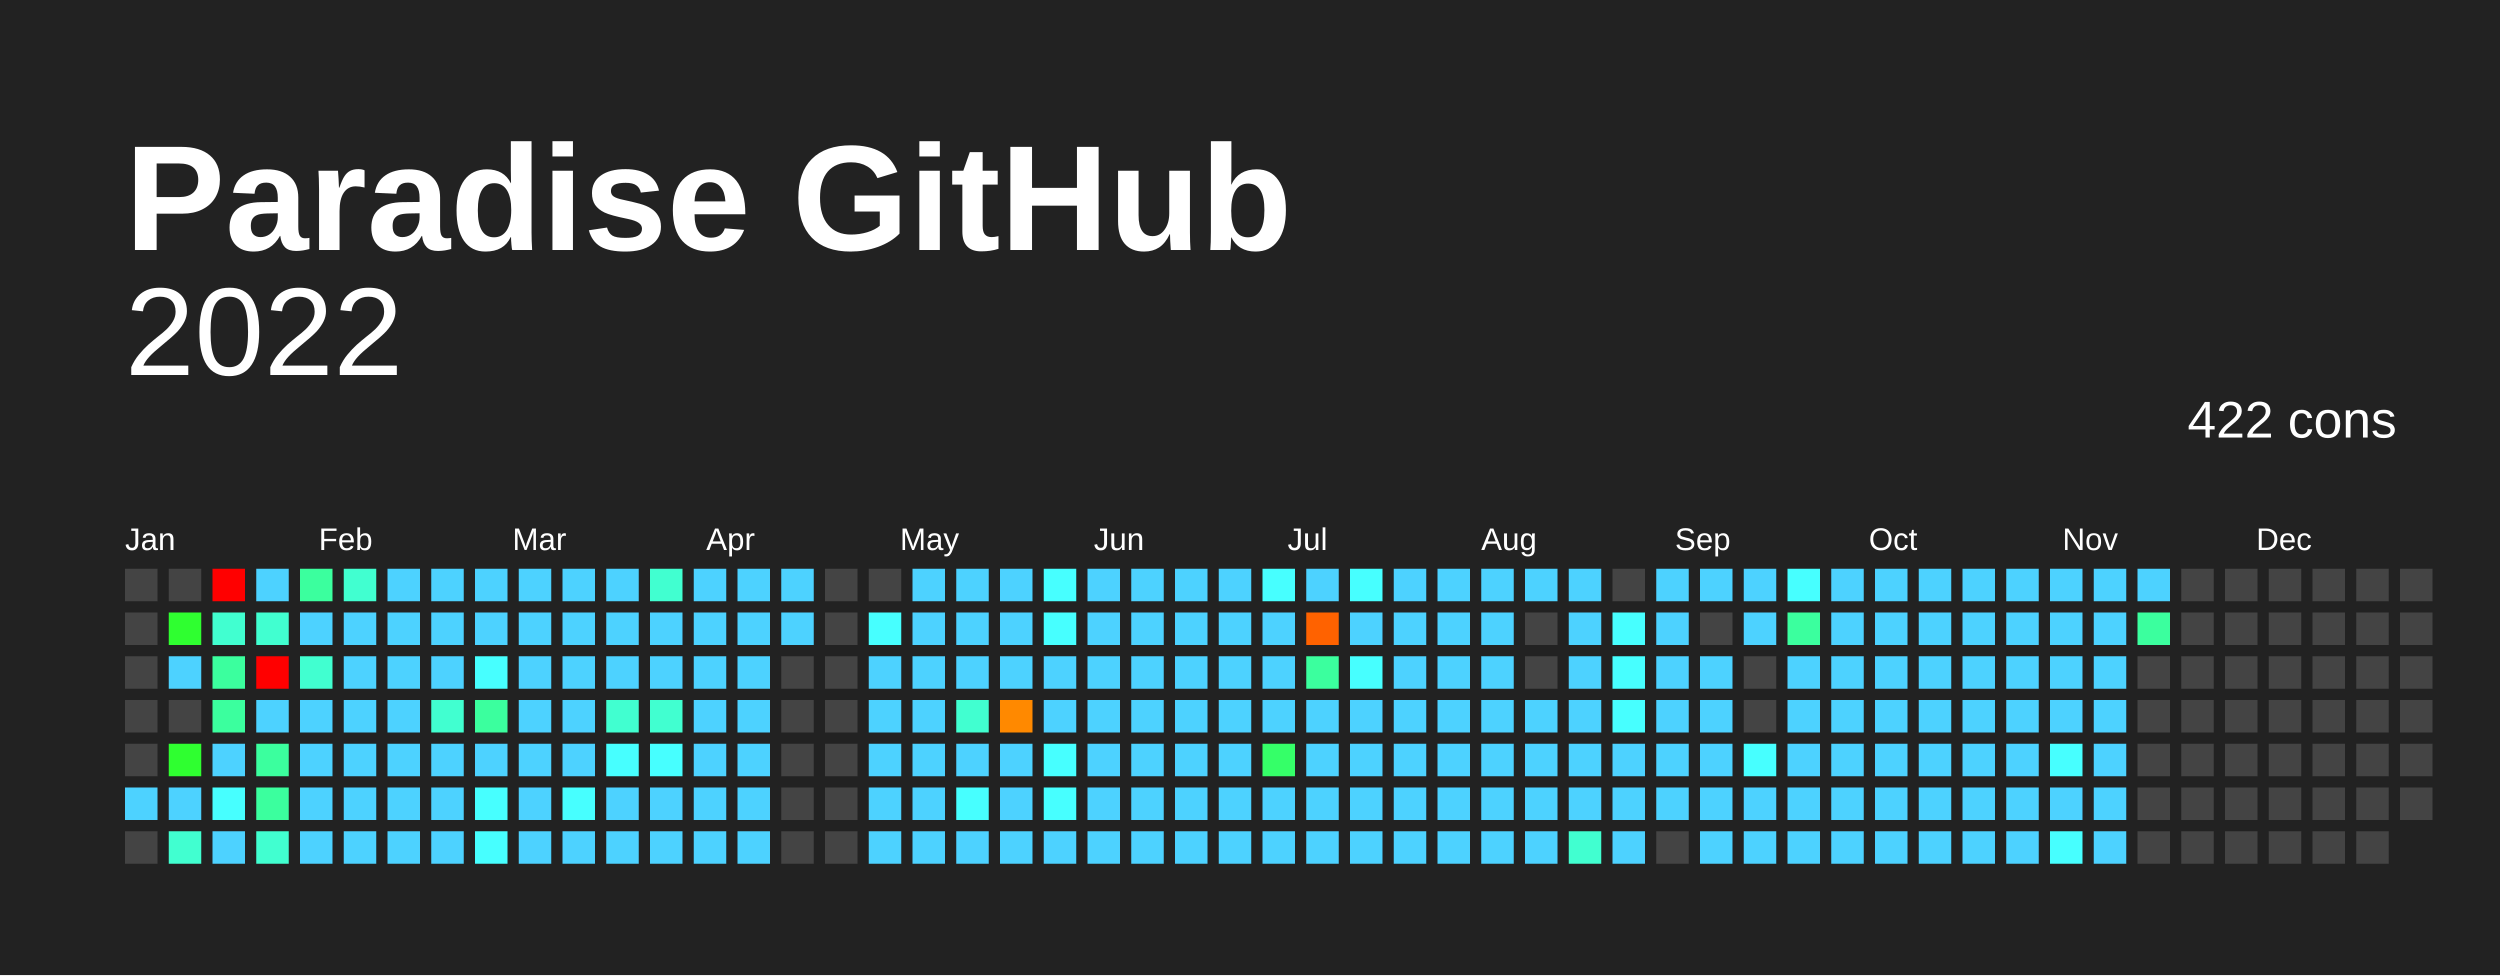
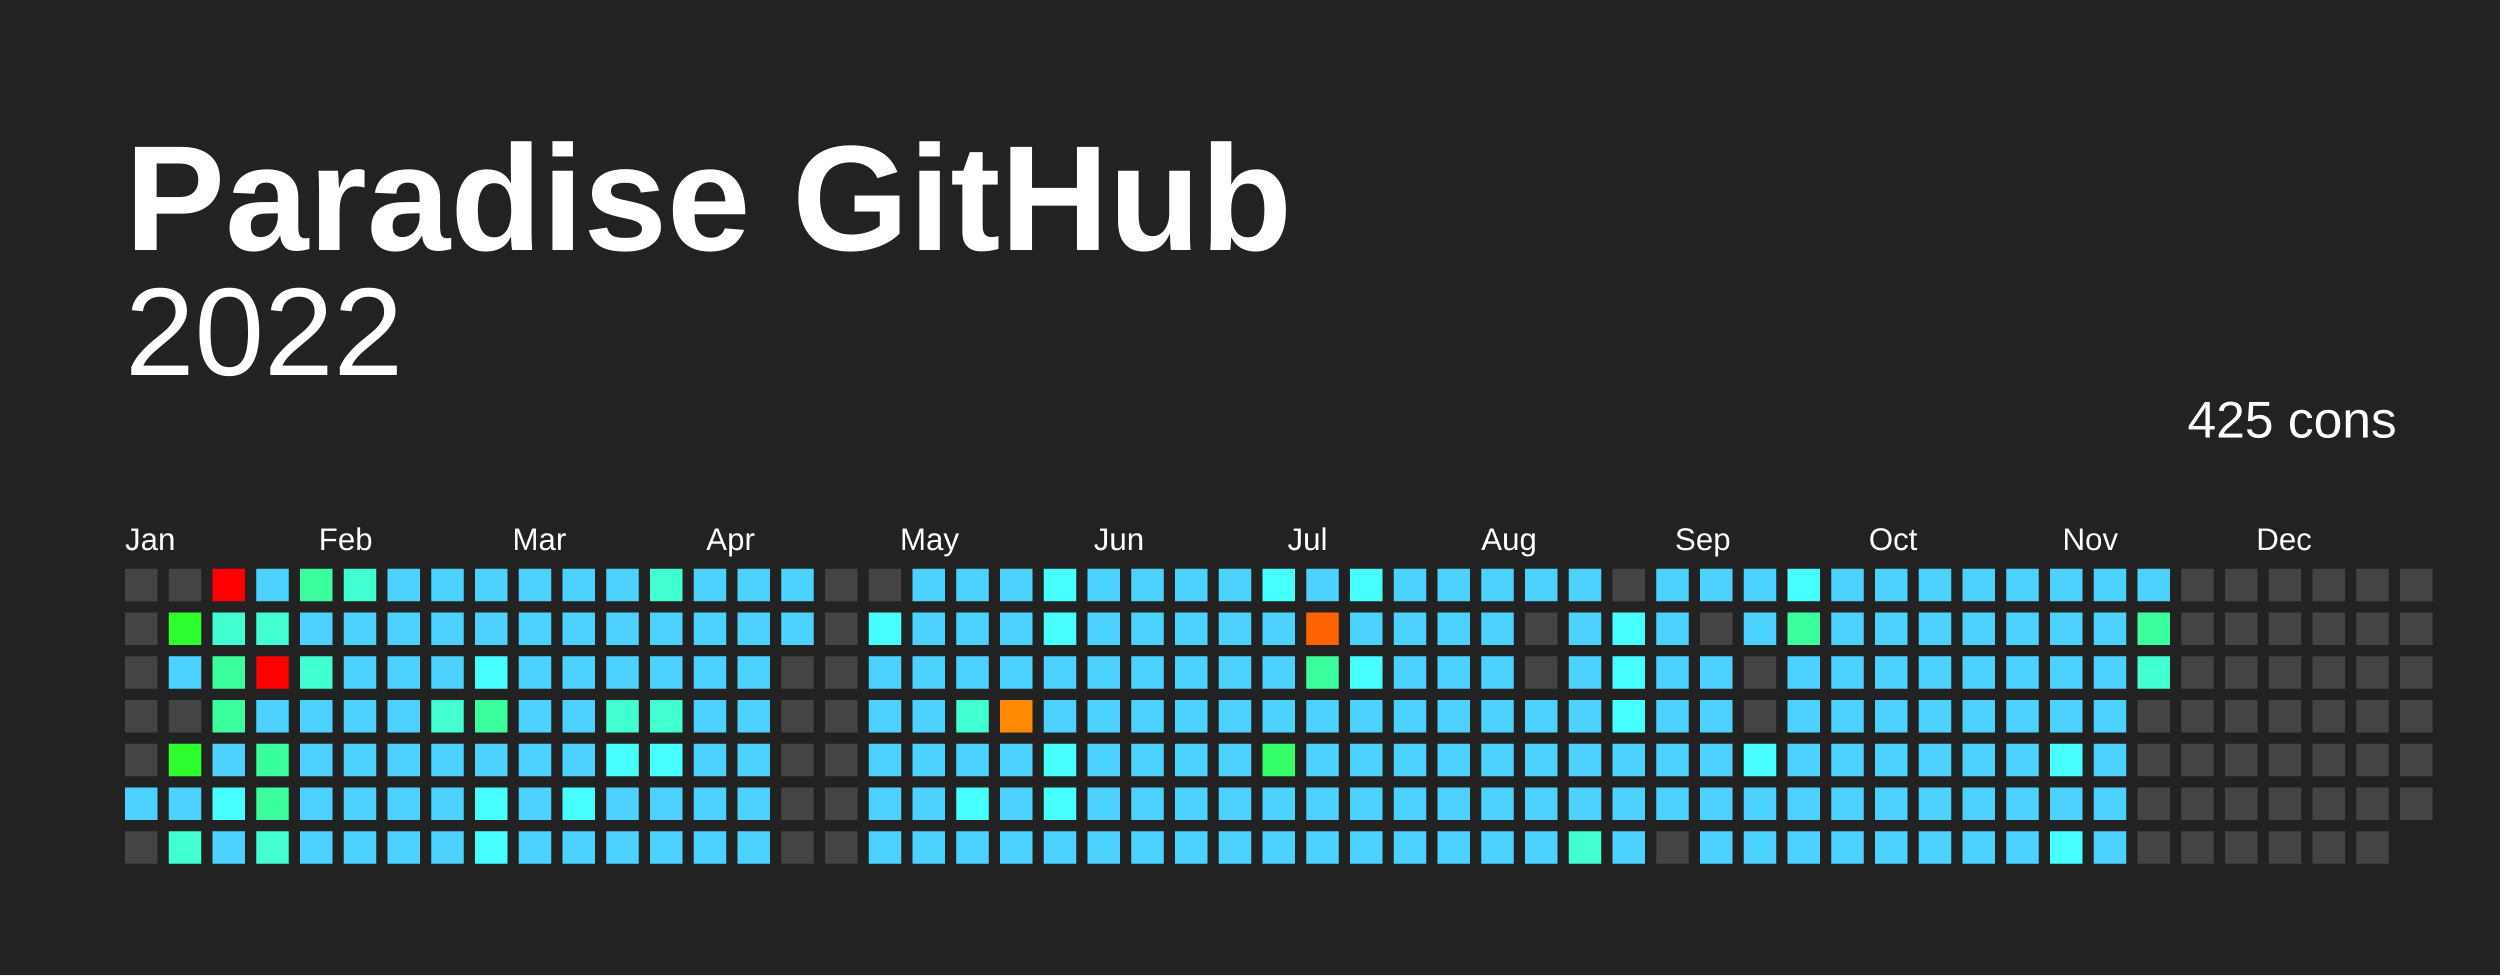
<svg xmlns="http://www.w3.org/2000/svg" baseProfile="full" height="78mm" version="1.1" viewBox="0,0,200,78" width="200mm">
  <defs />
  <rect fill="#222222" height="78" width="200" x="0" y="0" />
  <text fill="#FFFFFF" style="font-size:12px; font-family:Arial; font-weight:bold;" x="10" y="20">Paradise GitHub</text>
  <text alignment-baseline="hanging" fill="#FFFFFF" style="font-size:10.0px; font-family:Arial;" x="10" y="30">2022</text>
-   <text alignment-baseline="hanging" fill="#FFFFFF" style="font-size:4.125px; font-family:Arial;" x="175" y="35">422 cons</text>
+   <text alignment-baseline="hanging" fill="#FFFFFF" style="font-size:4.125px; font-family:Arial;" x="175" y="35">425 cons</text>
  <text fill="#FFFFFF" style="font-size:2.5px; font-family:Arial" x="10.0" y="44">Jan</text>
  <text fill="#FFFFFF" style="font-size:2.5px; font-family:Arial" x="25.5" y="44">Feb</text>
  <text fill="#FFFFFF" style="font-size:2.5px; font-family:Arial" x="41.0" y="44">Mar</text>
  <text fill="#FFFFFF" style="font-size:2.5px; font-family:Arial" x="56.5" y="44">Apr</text>
  <text fill="#FFFFFF" style="font-size:2.5px; font-family:Arial" x="72.0" y="44">May</text>
  <text fill="#FFFFFF" style="font-size:2.5px; font-family:Arial" x="87.5" y="44">Jun</text>
  <text fill="#FFFFFF" style="font-size:2.5px; font-family:Arial" x="103.0" y="44">Jul</text>
  <text fill="#FFFFFF" style="font-size:2.5px; font-family:Arial" x="118.5" y="44">Aug</text>
  <text fill="#FFFFFF" style="font-size:2.5px; font-family:Arial" x="134.0" y="44">Sep</text>
  <text fill="#FFFFFF" style="font-size:2.5px; font-family:Arial" x="149.5" y="44">Oct</text>
  <text fill="#FFFFFF" style="font-size:2.5px; font-family:Arial" x="165.0" y="44">Nov</text>
  <text fill="#FFFFFF" style="font-size:2.5px; font-family:Arial" x="180.5" y="44">Dec</text>
  <rect fill="#444444" height="2.6" width="2.6" x="10.0" y="45.5" />
  <rect fill="#444444" height="2.6" width="2.6" x="10.0" y="49.0" />
  <rect fill="#444444" height="2.6" width="2.6" x="10.0" y="52.5" />
  <rect fill="#444444" height="2.6" width="2.6" x="10.0" y="56.0" />
  <rect fill="#444444" height="2.6" width="2.6" x="10.0" y="59.5" />
  <rect fill="#4dd2ff" height="2.6" width="2.6" x="10.0" y="63.0" />
  <rect fill="#444444" height="2.6" width="2.6" x="10.0" y="66.5" />
  <rect fill="#444444" height="2.6" width="2.6" x="13.5" y="45.5" />
  <rect fill="#2fff30" height="2.6" width="2.6" x="13.5" y="49.0" />
  <rect fill="#4dd2ff" height="2.6" width="2.6" x="13.5" y="52.5" />
  <rect fill="#444444" height="2.6" width="2.6" x="13.5" y="56.0" />
  <rect fill="#2fff30" height="2.6" width="2.6" x="13.5" y="59.5" />
  <rect fill="#4dd2ff" height="2.6" width="2.6" x="13.5" y="63.0" />
  <rect fill="#41ffd0" height="2.6" width="2.6" x="13.5" y="66.5" />
  <rect fill="red" height="2.6" width="2.6" x="17.0" y="45.5" />
  <rect fill="#41ffd0" height="2.6" width="2.6" x="17.0" y="49.0" />
  <rect fill="#3bff9e" height="2.6" width="2.6" x="17.0" y="52.5" />
  <rect fill="#3bff9e" height="2.6" width="2.6" x="17.0" y="56.0" />
  <rect fill="#4dd2ff" height="2.6" width="2.6" x="17.0" y="59.5" />
  <rect fill="#47ffff" height="2.6" width="2.6" x="17.0" y="63.0" />
  <rect fill="#4dd2ff" height="2.6" width="2.6" x="17.0" y="66.5" />
  <rect fill="#4dd2ff" height="2.6" width="2.6" x="20.5" y="45.5" />
  <rect fill="#41ffd0" height="2.6" width="2.6" x="20.5" y="49.0" />
  <rect fill="red" height="2.6" width="2.6" x="20.5" y="52.5" />
  <rect fill="#4dd2ff" height="2.6" width="2.6" x="20.5" y="56.0" />
  <rect fill="#3bff9e" height="2.6" width="2.6" x="20.5" y="59.5" />
  <rect fill="#3bff9e" height="2.6" width="2.6" x="20.5" y="63.0" />
  <rect fill="#41ffd0" height="2.6" width="2.6" x="20.5" y="66.5" />
  <rect fill="#3bff9e" height="2.6" width="2.6" x="24.0" y="45.5" />
  <rect fill="#4dd2ff" height="2.6" width="2.6" x="24.0" y="49.0" />
  <rect fill="#41ffd0" height="2.6" width="2.6" x="24.0" y="52.5" />
  <rect fill="#4dd2ff" height="2.6" width="2.6" x="24.0" y="56.0" />
  <rect fill="#4dd2ff" height="2.6" width="2.6" x="24.0" y="59.5" />
  <rect fill="#4dd2ff" height="2.6" width="2.6" x="24.0" y="63.0" />
  <rect fill="#4dd2ff" height="2.6" width="2.6" x="24.0" y="66.5" />
  <rect fill="#41ffd0" height="2.6" width="2.6" x="27.5" y="45.5" />
  <rect fill="#4dd2ff" height="2.6" width="2.6" x="27.5" y="49.0" />
  <rect fill="#4dd2ff" height="2.6" width="2.6" x="27.5" y="52.5" />
  <rect fill="#4dd2ff" height="2.6" width="2.6" x="27.5" y="56.0" />
  <rect fill="#4dd2ff" height="2.6" width="2.6" x="27.5" y="59.5" />
  <rect fill="#4dd2ff" height="2.6" width="2.6" x="27.5" y="63.0" />
  <rect fill="#4dd2ff" height="2.6" width="2.6" x="27.5" y="66.5" />
  <rect fill="#4dd2ff" height="2.6" width="2.6" x="31.0" y="45.5" />
  <rect fill="#4dd2ff" height="2.6" width="2.6" x="31.0" y="49.0" />
  <rect fill="#4dd2ff" height="2.6" width="2.6" x="31.0" y="52.5" />
  <rect fill="#4dd2ff" height="2.6" width="2.6" x="31.0" y="56.0" />
  <rect fill="#4dd2ff" height="2.6" width="2.6" x="31.0" y="59.5" />
  <rect fill="#4dd2ff" height="2.6" width="2.6" x="31.0" y="63.0" />
  <rect fill="#4dd2ff" height="2.6" width="2.6" x="31.0" y="66.5" />
  <rect fill="#4dd2ff" height="2.6" width="2.6" x="34.5" y="45.5" />
  <rect fill="#4dd2ff" height="2.6" width="2.6" x="34.5" y="49.0" />
  <rect fill="#4dd2ff" height="2.6" width="2.6" x="34.5" y="52.5" />
  <rect fill="#41ffd0" height="2.6" width="2.6" x="34.5" y="56.0" />
  <rect fill="#4dd2ff" height="2.6" width="2.6" x="34.5" y="59.5" />
  <rect fill="#4dd2ff" height="2.6" width="2.6" x="34.5" y="63.0" />
  <rect fill="#4dd2ff" height="2.6" width="2.6" x="34.5" y="66.5" />
  <rect fill="#4dd2ff" height="2.6" width="2.6" x="38.0" y="45.5" />
  <rect fill="#4dd2ff" height="2.6" width="2.6" x="38.0" y="49.0" />
  <rect fill="#47ffff" height="2.6" width="2.6" x="38.0" y="52.5" />
  <rect fill="#3bff9e" height="2.6" width="2.6" x="38.0" y="56.0" />
  <rect fill="#4dd2ff" height="2.6" width="2.6" x="38.0" y="59.5" />
  <rect fill="#47ffff" height="2.6" width="2.6" x="38.0" y="63.0" />
  <rect fill="#47ffff" height="2.6" width="2.6" x="38.0" y="66.5" />
  <rect fill="#4dd2ff" height="2.6" width="2.6" x="41.5" y="45.5" />
  <rect fill="#4dd2ff" height="2.6" width="2.6" x="41.5" y="49.0" />
  <rect fill="#4dd2ff" height="2.6" width="2.6" x="41.5" y="52.5" />
  <rect fill="#4dd2ff" height="2.6" width="2.6" x="41.5" y="56.0" />
  <rect fill="#4dd2ff" height="2.6" width="2.6" x="41.5" y="59.5" />
  <rect fill="#4dd2ff" height="2.6" width="2.6" x="41.5" y="63.0" />
  <rect fill="#4dd2ff" height="2.6" width="2.6" x="41.5" y="66.5" />
  <rect fill="#4dd2ff" height="2.6" width="2.6" x="45.0" y="45.5" />
  <rect fill="#4dd2ff" height="2.6" width="2.6" x="45.0" y="49.0" />
  <rect fill="#4dd2ff" height="2.6" width="2.6" x="45.0" y="52.5" />
  <rect fill="#4dd2ff" height="2.6" width="2.6" x="45.0" y="56.0" />
  <rect fill="#4dd2ff" height="2.6" width="2.6" x="45.0" y="59.5" />
  <rect fill="#47ffff" height="2.6" width="2.6" x="45.0" y="63.0" />
  <rect fill="#4dd2ff" height="2.6" width="2.6" x="45.0" y="66.5" />
  <rect fill="#4dd2ff" height="2.6" width="2.6" x="48.5" y="45.5" />
  <rect fill="#4dd2ff" height="2.6" width="2.6" x="48.5" y="49.0" />
  <rect fill="#4dd2ff" height="2.6" width="2.6" x="48.5" y="52.5" />
  <rect fill="#41ffd0" height="2.6" width="2.6" x="48.5" y="56.0" />
  <rect fill="#47ffff" height="2.6" width="2.6" x="48.5" y="59.5" />
  <rect fill="#4dd2ff" height="2.6" width="2.6" x="48.5" y="63.0" />
  <rect fill="#4dd2ff" height="2.6" width="2.6" x="48.5" y="66.5" />
  <rect fill="#41ffd0" height="2.6" width="2.6" x="52.0" y="45.5" />
  <rect fill="#4dd2ff" height="2.6" width="2.6" x="52.0" y="49.0" />
  <rect fill="#4dd2ff" height="2.6" width="2.6" x="52.0" y="52.5" />
  <rect fill="#41ffd0" height="2.6" width="2.6" x="52.0" y="56.0" />
  <rect fill="#47ffff" height="2.6" width="2.6" x="52.0" y="59.5" />
  <rect fill="#4dd2ff" height="2.6" width="2.6" x="52.0" y="63.0" />
  <rect fill="#4dd2ff" height="2.6" width="2.6" x="52.0" y="66.5" />
  <rect fill="#4dd2ff" height="2.6" width="2.6" x="55.5" y="45.5" />
  <rect fill="#4dd2ff" height="2.6" width="2.6" x="55.5" y="49.0" />
  <rect fill="#4dd2ff" height="2.6" width="2.6" x="55.5" y="52.5" />
  <rect fill="#4dd2ff" height="2.6" width="2.6" x="55.5" y="56.0" />
  <rect fill="#4dd2ff" height="2.6" width="2.6" x="55.5" y="59.5" />
  <rect fill="#4dd2ff" height="2.6" width="2.6" x="55.5" y="63.0" />
  <rect fill="#4dd2ff" height="2.6" width="2.6" x="55.5" y="66.5" />
  <rect fill="#4dd2ff" height="2.6" width="2.6" x="59.0" y="45.5" />
  <rect fill="#4dd2ff" height="2.6" width="2.6" x="59.0" y="49.0" />
  <rect fill="#4dd2ff" height="2.6" width="2.6" x="59.0" y="52.5" />
  <rect fill="#4dd2ff" height="2.6" width="2.6" x="59.0" y="56.0" />
  <rect fill="#4dd2ff" height="2.6" width="2.6" x="59.0" y="59.5" />
  <rect fill="#4dd2ff" height="2.6" width="2.6" x="59.0" y="63.0" />
  <rect fill="#4dd2ff" height="2.6" width="2.6" x="59.0" y="66.5" />
  <rect fill="#4dd2ff" height="2.6" width="2.6" x="62.5" y="45.5" />
  <rect fill="#4dd2ff" height="2.6" width="2.6" x="62.5" y="49.0" />
  <rect fill="#444444" height="2.6" width="2.6" x="62.5" y="52.5" />
  <rect fill="#444444" height="2.6" width="2.6" x="62.5" y="56.0" />
  <rect fill="#444444" height="2.6" width="2.6" x="62.5" y="59.5" />
  <rect fill="#444444" height="2.6" width="2.6" x="62.5" y="63.0" />
  <rect fill="#444444" height="2.6" width="2.6" x="62.5" y="66.5" />
  <rect fill="#444444" height="2.6" width="2.6" x="66.0" y="45.5" />
  <rect fill="#444444" height="2.6" width="2.6" x="66.0" y="49.0" />
  <rect fill="#444444" height="2.6" width="2.6" x="66.0" y="52.5" />
  <rect fill="#444444" height="2.6" width="2.6" x="66.0" y="56.0" />
  <rect fill="#444444" height="2.6" width="2.6" x="66.0" y="59.5" />
  <rect fill="#444444" height="2.6" width="2.6" x="66.0" y="63.0" />
  <rect fill="#444444" height="2.6" width="2.6" x="66.0" y="66.5" />
  <rect fill="#444444" height="2.6" width="2.6" x="69.5" y="45.5" />
  <rect fill="#47ffff" height="2.6" width="2.6" x="69.5" y="49.0" />
  <rect fill="#4dd2ff" height="2.6" width="2.6" x="69.5" y="52.5" />
  <rect fill="#4dd2ff" height="2.6" width="2.6" x="69.5" y="56.0" />
  <rect fill="#4dd2ff" height="2.6" width="2.6" x="69.5" y="59.5" />
  <rect fill="#4dd2ff" height="2.6" width="2.6" x="69.5" y="63.0" />
  <rect fill="#4dd2ff" height="2.6" width="2.6" x="69.5" y="66.5" />
  <rect fill="#4dd2ff" height="2.6" width="2.6" x="73.0" y="45.5" />
  <rect fill="#4dd2ff" height="2.6" width="2.6" x="73.0" y="49.0" />
  <rect fill="#4dd2ff" height="2.6" width="2.6" x="73.0" y="52.5" />
  <rect fill="#4dd2ff" height="2.6" width="2.6" x="73.0" y="56.0" />
  <rect fill="#4dd2ff" height="2.6" width="2.6" x="73.0" y="59.5" />
  <rect fill="#4dd2ff" height="2.6" width="2.6" x="73.0" y="63.0" />
  <rect fill="#4dd2ff" height="2.6" width="2.6" x="73.0" y="66.5" />
  <rect fill="#4dd2ff" height="2.6" width="2.6" x="76.5" y="45.5" />
  <rect fill="#4dd2ff" height="2.6" width="2.6" x="76.5" y="49.0" />
  <rect fill="#4dd2ff" height="2.6" width="2.6" x="76.5" y="52.5" />
  <rect fill="#41ffd0" height="2.6" width="2.6" x="76.5" y="56.0" />
  <rect fill="#4dd2ff" height="2.6" width="2.6" x="76.5" y="59.5" />
  <rect fill="#47ffff" height="2.6" width="2.6" x="76.5" y="63.0" />
  <rect fill="#4dd2ff" height="2.6" width="2.6" x="76.5" y="66.5" />
  <rect fill="#4dd2ff" height="2.6" width="2.6" x="80.0" y="45.5" />
  <rect fill="#4dd2ff" height="2.6" width="2.6" x="80.0" y="49.0" />
  <rect fill="#4dd2ff" height="2.6" width="2.6" x="80.0" y="52.5" />
  <rect fill="#ff8900" height="2.6" width="2.6" x="80.0" y="56.0" />
  <rect fill="#4dd2ff" height="2.6" width="2.6" x="80.0" y="59.5" />
  <rect fill="#4dd2ff" height="2.6" width="2.6" x="80.0" y="63.0" />
  <rect fill="#4dd2ff" height="2.6" width="2.6" x="80.0" y="66.5" />
  <rect fill="#47ffff" height="2.6" width="2.6" x="83.5" y="45.5" />
  <rect fill="#47ffff" height="2.6" width="2.6" x="83.5" y="49.0" />
  <rect fill="#4dd2ff" height="2.6" width="2.6" x="83.5" y="52.5" />
  <rect fill="#4dd2ff" height="2.6" width="2.6" x="83.5" y="56.0" />
  <rect fill="#47ffff" height="2.6" width="2.6" x="83.5" y="59.5" />
  <rect fill="#47ffff" height="2.6" width="2.6" x="83.5" y="63.0" />
  <rect fill="#4dd2ff" height="2.6" width="2.6" x="83.5" y="66.5" />
  <rect fill="#4dd2ff" height="2.6" width="2.6" x="87.0" y="45.5" />
  <rect fill="#4dd2ff" height="2.6" width="2.6" x="87.0" y="49.0" />
  <rect fill="#4dd2ff" height="2.6" width="2.6" x="87.0" y="52.5" />
  <rect fill="#4dd2ff" height="2.6" width="2.6" x="87.0" y="56.0" />
  <rect fill="#4dd2ff" height="2.6" width="2.6" x="87.0" y="59.5" />
  <rect fill="#4dd2ff" height="2.6" width="2.6" x="87.0" y="63.0" />
  <rect fill="#4dd2ff" height="2.6" width="2.6" x="87.0" y="66.5" />
  <rect fill="#4dd2ff" height="2.6" width="2.6" x="90.5" y="45.5" />
  <rect fill="#4dd2ff" height="2.6" width="2.6" x="90.5" y="49.0" />
  <rect fill="#4dd2ff" height="2.6" width="2.6" x="90.5" y="52.5" />
  <rect fill="#4dd2ff" height="2.6" width="2.6" x="90.5" y="56.0" />
  <rect fill="#4dd2ff" height="2.6" width="2.6" x="90.5" y="59.5" />
  <rect fill="#4dd2ff" height="2.6" width="2.6" x="90.5" y="63.0" />
  <rect fill="#4dd2ff" height="2.6" width="2.6" x="90.5" y="66.5" />
  <rect fill="#4dd2ff" height="2.6" width="2.6" x="94.0" y="45.5" />
  <rect fill="#4dd2ff" height="2.6" width="2.6" x="94.0" y="49.0" />
  <rect fill="#4dd2ff" height="2.6" width="2.6" x="94.0" y="52.5" />
  <rect fill="#4dd2ff" height="2.6" width="2.6" x="94.0" y="56.0" />
  <rect fill="#4dd2ff" height="2.6" width="2.6" x="94.0" y="59.5" />
  <rect fill="#4dd2ff" height="2.6" width="2.6" x="94.0" y="63.0" />
  <rect fill="#4dd2ff" height="2.6" width="2.6" x="94.0" y="66.5" />
  <rect fill="#4dd2ff" height="2.6" width="2.6" x="97.5" y="45.5" />
  <rect fill="#4dd2ff" height="2.6" width="2.6" x="97.5" y="49.0" />
  <rect fill="#4dd2ff" height="2.6" width="2.6" x="97.5" y="52.5" />
  <rect fill="#4dd2ff" height="2.6" width="2.6" x="97.5" y="56.0" />
  <rect fill="#4dd2ff" height="2.6" width="2.6" x="97.5" y="59.5" />
  <rect fill="#4dd2ff" height="2.6" width="2.6" x="97.5" y="63.0" />
  <rect fill="#4dd2ff" height="2.6" width="2.6" x="97.5" y="66.5" />
  <rect fill="#47ffff" height="2.6" width="2.6" x="101.0" y="45.5" />
  <rect fill="#4dd2ff" height="2.6" width="2.6" x="101.0" y="49.0" />
  <rect fill="#4dd2ff" height="2.6" width="2.6" x="101.0" y="52.5" />
  <rect fill="#4dd2ff" height="2.6" width="2.6" x="101.0" y="56.0" />
  <rect fill="#35ff68" height="2.6" width="2.6" x="101.0" y="59.5" />
  <rect fill="#4dd2ff" height="2.6" width="2.6" x="101.0" y="63.0" />
  <rect fill="#4dd2ff" height="2.6" width="2.6" x="101.0" y="66.5" />
  <rect fill="#4dd2ff" height="2.6" width="2.6" x="104.5" y="45.5" />
  <rect fill="#ff6200" height="2.6" width="2.6" x="104.5" y="49.0" />
  <rect fill="#3bff9e" height="2.6" width="2.6" x="104.5" y="52.5" />
  <rect fill="#4dd2ff" height="2.6" width="2.6" x="104.5" y="56.0" />
  <rect fill="#4dd2ff" height="2.6" width="2.6" x="104.5" y="59.5" />
  <rect fill="#4dd2ff" height="2.6" width="2.6" x="104.5" y="63.0" />
  <rect fill="#4dd2ff" height="2.6" width="2.6" x="104.5" y="66.5" />
  <rect fill="#47ffff" height="2.6" width="2.6" x="108.0" y="45.5" />
  <rect fill="#4dd2ff" height="2.6" width="2.6" x="108.0" y="49.0" />
  <rect fill="#47ffff" height="2.6" width="2.6" x="108.0" y="52.5" />
  <rect fill="#4dd2ff" height="2.6" width="2.6" x="108.0" y="56.0" />
  <rect fill="#4dd2ff" height="2.6" width="2.6" x="108.0" y="59.5" />
  <rect fill="#4dd2ff" height="2.6" width="2.6" x="108.0" y="63.0" />
  <rect fill="#4dd2ff" height="2.6" width="2.6" x="108.0" y="66.5" />
  <rect fill="#4dd2ff" height="2.6" width="2.6" x="111.5" y="45.5" />
  <rect fill="#4dd2ff" height="2.6" width="2.6" x="111.5" y="49.0" />
  <rect fill="#4dd2ff" height="2.6" width="2.6" x="111.5" y="52.5" />
  <rect fill="#4dd2ff" height="2.6" width="2.6" x="111.5" y="56.0" />
  <rect fill="#4dd2ff" height="2.6" width="2.6" x="111.5" y="59.5" />
  <rect fill="#4dd2ff" height="2.6" width="2.6" x="111.5" y="63.0" />
  <rect fill="#4dd2ff" height="2.6" width="2.6" x="111.5" y="66.5" />
  <rect fill="#4dd2ff" height="2.6" width="2.6" x="115.0" y="45.5" />
  <rect fill="#4dd2ff" height="2.6" width="2.6" x="115.0" y="49.0" />
  <rect fill="#4dd2ff" height="2.6" width="2.6" x="115.0" y="52.5" />
  <rect fill="#4dd2ff" height="2.6" width="2.6" x="115.0" y="56.0" />
  <rect fill="#4dd2ff" height="2.6" width="2.6" x="115.0" y="59.5" />
  <rect fill="#4dd2ff" height="2.6" width="2.6" x="115.0" y="63.0" />
  <rect fill="#4dd2ff" height="2.6" width="2.6" x="115.0" y="66.5" />
  <rect fill="#4dd2ff" height="2.6" width="2.6" x="118.5" y="45.5" />
  <rect fill="#4dd2ff" height="2.6" width="2.6" x="118.5" y="49.0" />
  <rect fill="#4dd2ff" height="2.6" width="2.6" x="118.5" y="52.5" />
  <rect fill="#4dd2ff" height="2.6" width="2.6" x="118.5" y="56.0" />
  <rect fill="#4dd2ff" height="2.6" width="2.6" x="118.5" y="59.5" />
  <rect fill="#4dd2ff" height="2.6" width="2.6" x="118.5" y="63.0" />
  <rect fill="#4dd2ff" height="2.6" width="2.6" x="118.5" y="66.5" />
  <rect fill="#4dd2ff" height="2.6" width="2.6" x="122.0" y="45.5" />
  <rect fill="#444444" height="2.6" width="2.6" x="122.0" y="49.0" />
  <rect fill="#444444" height="2.6" width="2.6" x="122.0" y="52.5" />
  <rect fill="#4dd2ff" height="2.6" width="2.6" x="122.0" y="56.0" />
  <rect fill="#4dd2ff" height="2.6" width="2.6" x="122.0" y="59.5" />
  <rect fill="#4dd2ff" height="2.6" width="2.6" x="122.0" y="63.0" />
  <rect fill="#4dd2ff" height="2.6" width="2.6" x="122.0" y="66.5" />
  <rect fill="#4dd2ff" height="2.6" width="2.6" x="125.5" y="45.5" />
  <rect fill="#4dd2ff" height="2.6" width="2.6" x="125.5" y="49.0" />
  <rect fill="#4dd2ff" height="2.6" width="2.6" x="125.5" y="52.5" />
  <rect fill="#4dd2ff" height="2.6" width="2.6" x="125.5" y="56.0" />
  <rect fill="#4dd2ff" height="2.6" width="2.6" x="125.5" y="59.5" />
  <rect fill="#4dd2ff" height="2.6" width="2.6" x="125.5" y="63.0" />
  <rect fill="#41ffd0" height="2.6" width="2.6" x="125.5" y="66.5" />
  <rect fill="#444444" height="2.6" width="2.6" x="129.0" y="45.5" />
  <rect fill="#47ffff" height="2.6" width="2.6" x="129.0" y="49.0" />
  <rect fill="#47ffff" height="2.6" width="2.6" x="129.0" y="52.5" />
  <rect fill="#47ffff" height="2.6" width="2.6" x="129.0" y="56.0" />
  <rect fill="#4dd2ff" height="2.6" width="2.6" x="129.0" y="59.5" />
  <rect fill="#4dd2ff" height="2.6" width="2.6" x="129.0" y="63.0" />
  <rect fill="#4dd2ff" height="2.6" width="2.6" x="129.0" y="66.5" />
  <rect fill="#4dd2ff" height="2.6" width="2.6" x="132.5" y="45.5" />
  <rect fill="#4dd2ff" height="2.6" width="2.6" x="132.5" y="49.0" />
  <rect fill="#4dd2ff" height="2.6" width="2.6" x="132.5" y="52.5" />
  <rect fill="#4dd2ff" height="2.6" width="2.6" x="132.5" y="56.0" />
  <rect fill="#4dd2ff" height="2.6" width="2.6" x="132.5" y="59.5" />
  <rect fill="#4dd2ff" height="2.6" width="2.6" x="132.5" y="63.0" />
  <rect fill="#444444" height="2.6" width="2.6" x="132.5" y="66.5" />
  <rect fill="#4dd2ff" height="2.6" width="2.6" x="136.0" y="45.5" />
  <rect fill="#444444" height="2.6" width="2.6" x="136.0" y="49.0" />
  <rect fill="#4dd2ff" height="2.6" width="2.6" x="136.0" y="52.5" />
  <rect fill="#4dd2ff" height="2.6" width="2.6" x="136.0" y="56.0" />
  <rect fill="#4dd2ff" height="2.6" width="2.6" x="136.0" y="59.5" />
  <rect fill="#4dd2ff" height="2.6" width="2.6" x="136.0" y="63.0" />
  <rect fill="#4dd2ff" height="2.6" width="2.6" x="136.0" y="66.5" />
  <rect fill="#4dd2ff" height="2.6" width="2.6" x="139.5" y="45.5" />
  <rect fill="#4dd2ff" height="2.6" width="2.6" x="139.5" y="49.0" />
  <rect fill="#444444" height="2.6" width="2.6" x="139.5" y="52.5" />
  <rect fill="#444444" height="2.6" width="2.6" x="139.5" y="56.0" />
  <rect fill="#47ffff" height="2.6" width="2.6" x="139.5" y="59.5" />
  <rect fill="#4dd2ff" height="2.6" width="2.6" x="139.5" y="63.0" />
  <rect fill="#4dd2ff" height="2.6" width="2.6" x="139.5" y="66.5" />
  <rect fill="#47ffff" height="2.6" width="2.6" x="143.0" y="45.5" />
  <rect fill="#3bff9e" height="2.6" width="2.6" x="143.0" y="49.0" />
  <rect fill="#4dd2ff" height="2.6" width="2.6" x="143.0" y="52.5" />
  <rect fill="#4dd2ff" height="2.6" width="2.6" x="143.0" y="56.0" />
  <rect fill="#4dd2ff" height="2.6" width="2.6" x="143.0" y="59.5" />
  <rect fill="#4dd2ff" height="2.6" width="2.6" x="143.0" y="63.0" />
  <rect fill="#4dd2ff" height="2.6" width="2.6" x="143.0" y="66.5" />
  <rect fill="#4dd2ff" height="2.6" width="2.6" x="146.5" y="45.5" />
  <rect fill="#4dd2ff" height="2.6" width="2.6" x="146.5" y="49.0" />
  <rect fill="#4dd2ff" height="2.6" width="2.6" x="146.5" y="52.5" />
  <rect fill="#4dd2ff" height="2.6" width="2.6" x="146.5" y="56.0" />
  <rect fill="#4dd2ff" height="2.6" width="2.6" x="146.5" y="59.5" />
  <rect fill="#4dd2ff" height="2.6" width="2.6" x="146.5" y="63.0" />
  <rect fill="#4dd2ff" height="2.6" width="2.6" x="146.5" y="66.5" />
  <rect fill="#4dd2ff" height="2.6" width="2.6" x="150.0" y="45.5" />
  <rect fill="#4dd2ff" height="2.6" width="2.6" x="150.0" y="49.0" />
  <rect fill="#4dd2ff" height="2.6" width="2.6" x="150.0" y="52.5" />
  <rect fill="#4dd2ff" height="2.6" width="2.6" x="150.0" y="56.0" />
  <rect fill="#4dd2ff" height="2.6" width="2.6" x="150.0" y="59.5" />
  <rect fill="#4dd2ff" height="2.6" width="2.6" x="150.0" y="63.0" />
  <rect fill="#4dd2ff" height="2.6" width="2.6" x="150.0" y="66.5" />
  <rect fill="#4dd2ff" height="2.6" width="2.6" x="153.5" y="45.5" />
  <rect fill="#4dd2ff" height="2.6" width="2.6" x="153.5" y="49.0" />
  <rect fill="#4dd2ff" height="2.6" width="2.6" x="153.5" y="52.5" />
  <rect fill="#4dd2ff" height="2.6" width="2.6" x="153.5" y="56.0" />
  <rect fill="#4dd2ff" height="2.6" width="2.6" x="153.5" y="59.5" />
  <rect fill="#4dd2ff" height="2.6" width="2.6" x="153.5" y="63.0" />
  <rect fill="#4dd2ff" height="2.6" width="2.6" x="153.5" y="66.5" />
  <rect fill="#4dd2ff" height="2.6" width="2.6" x="157.0" y="45.5" />
  <rect fill="#4dd2ff" height="2.6" width="2.6" x="157.0" y="49.0" />
  <rect fill="#4dd2ff" height="2.6" width="2.6" x="157.0" y="52.5" />
  <rect fill="#4dd2ff" height="2.6" width="2.6" x="157.0" y="56.0" />
  <rect fill="#4dd2ff" height="2.6" width="2.6" x="157.0" y="59.5" />
  <rect fill="#4dd2ff" height="2.6" width="2.6" x="157.0" y="63.0" />
  <rect fill="#4dd2ff" height="2.6" width="2.6" x="157.0" y="66.5" />
  <rect fill="#4dd2ff" height="2.6" width="2.6" x="160.5" y="45.5" />
  <rect fill="#4dd2ff" height="2.6" width="2.6" x="160.5" y="49.0" />
  <rect fill="#4dd2ff" height="2.6" width="2.6" x="160.5" y="52.5" />
  <rect fill="#4dd2ff" height="2.6" width="2.6" x="160.5" y="56.0" />
  <rect fill="#4dd2ff" height="2.6" width="2.6" x="160.5" y="59.5" />
  <rect fill="#4dd2ff" height="2.6" width="2.6" x="160.5" y="63.0" />
  <rect fill="#4dd2ff" height="2.6" width="2.6" x="160.5" y="66.5" />
  <rect fill="#4dd2ff" height="2.6" width="2.6" x="164.0" y="45.5" />
  <rect fill="#4dd2ff" height="2.6" width="2.6" x="164.0" y="49.0" />
  <rect fill="#4dd2ff" height="2.6" width="2.6" x="164.0" y="52.5" />
  <rect fill="#4dd2ff" height="2.6" width="2.6" x="164.0" y="56.0" />
  <rect fill="#47ffff" height="2.6" width="2.6" x="164.0" y="59.5" />
  <rect fill="#4dd2ff" height="2.6" width="2.6" x="164.0" y="63.0" />
  <rect fill="#47ffff" height="2.6" width="2.6" x="164.0" y="66.5" />
  <rect fill="#4dd2ff" height="2.6" width="2.6" x="167.5" y="45.5" />
  <rect fill="#4dd2ff" height="2.6" width="2.6" x="167.5" y="49.0" />
  <rect fill="#4dd2ff" height="2.6" width="2.6" x="167.5" y="52.5" />
  <rect fill="#4dd2ff" height="2.6" width="2.6" x="167.5" y="56.0" />
  <rect fill="#4dd2ff" height="2.6" width="2.6" x="167.5" y="59.5" />
  <rect fill="#4dd2ff" height="2.6" width="2.6" x="167.5" y="63.0" />
  <rect fill="#4dd2ff" height="2.6" width="2.6" x="167.5" y="66.5" />
  <rect fill="#4dd2ff" height="2.6" width="2.6" x="171.0" y="45.5" />
  <rect fill="#3bff9e" height="2.6" width="2.6" x="171.0" y="49.0" />
-   <rect fill="#444444" height="2.6" width="2.6" x="171.0" y="52.5" />
+   <rect fill="#41ffd0" height="2.6" width="2.6" x="171.0" y="52.5" />
  <rect fill="#444444" height="2.6" width="2.6" x="171.0" y="56.0" />
  <rect fill="#444444" height="2.6" width="2.6" x="171.0" y="59.5" />
  <rect fill="#444444" height="2.6" width="2.6" x="171.0" y="63.0" />
  <rect fill="#444444" height="2.6" width="2.6" x="171.0" y="66.5" />
  <rect fill="#444444" height="2.6" width="2.6" x="174.5" y="45.5" />
  <rect fill="#444444" height="2.6" width="2.6" x="174.5" y="49.0" />
  <rect fill="#444444" height="2.6" width="2.6" x="174.5" y="52.5" />
  <rect fill="#444444" height="2.6" width="2.6" x="174.5" y="56.0" />
  <rect fill="#444444" height="2.6" width="2.6" x="174.5" y="59.5" />
  <rect fill="#444444" height="2.6" width="2.6" x="174.5" y="63.0" />
  <rect fill="#444444" height="2.6" width="2.6" x="174.5" y="66.5" />
  <rect fill="#444444" height="2.6" width="2.6" x="178.0" y="45.5" />
  <rect fill="#444444" height="2.6" width="2.6" x="178.0" y="49.0" />
  <rect fill="#444444" height="2.6" width="2.6" x="178.0" y="52.5" />
  <rect fill="#444444" height="2.6" width="2.6" x="178.0" y="56.0" />
  <rect fill="#444444" height="2.6" width="2.6" x="178.0" y="59.5" />
  <rect fill="#444444" height="2.6" width="2.6" x="178.0" y="63.0" />
  <rect fill="#444444" height="2.6" width="2.6" x="178.0" y="66.5" />
  <rect fill="#444444" height="2.6" width="2.6" x="181.5" y="45.5" />
  <rect fill="#444444" height="2.6" width="2.6" x="181.5" y="49.0" />
  <rect fill="#444444" height="2.6" width="2.6" x="181.5" y="52.5" />
  <rect fill="#444444" height="2.6" width="2.6" x="181.5" y="56.0" />
  <rect fill="#444444" height="2.6" width="2.6" x="181.5" y="59.5" />
  <rect fill="#444444" height="2.6" width="2.6" x="181.5" y="63.0" />
  <rect fill="#444444" height="2.6" width="2.6" x="181.5" y="66.5" />
  <rect fill="#444444" height="2.6" width="2.6" x="185.0" y="45.5" />
  <rect fill="#444444" height="2.6" width="2.6" x="185.0" y="49.0" />
  <rect fill="#444444" height="2.6" width="2.6" x="185.0" y="52.5" />
  <rect fill="#444444" height="2.6" width="2.6" x="185.0" y="56.0" />
  <rect fill="#444444" height="2.6" width="2.6" x="185.0" y="59.5" />
  <rect fill="#444444" height="2.6" width="2.6" x="185.0" y="63.0" />
  <rect fill="#444444" height="2.6" width="2.6" x="185.0" y="66.5" />
  <rect fill="#444444" height="2.6" width="2.6" x="188.5" y="45.5" />
  <rect fill="#444444" height="2.6" width="2.6" x="188.5" y="49.0" />
  <rect fill="#444444" height="2.6" width="2.6" x="188.5" y="52.5" />
  <rect fill="#444444" height="2.6" width="2.6" x="188.5" y="56.0" />
  <rect fill="#444444" height="2.6" width="2.6" x="188.5" y="59.5" />
  <rect fill="#444444" height="2.6" width="2.6" x="188.5" y="63.0" />
  <rect fill="#444444" height="2.6" width="2.6" x="188.5" y="66.5" />
  <rect fill="#444444" height="2.6" width="2.6" x="192.0" y="45.5" />
  <rect fill="#444444" height="2.6" width="2.6" x="192.0" y="49.0" />
  <rect fill="#444444" height="2.6" width="2.6" x="192.0" y="52.5" />
  <rect fill="#444444" height="2.6" width="2.6" x="192.0" y="56.0" />
  <rect fill="#444444" height="2.6" width="2.6" x="192.0" y="59.5" />
  <rect fill="#444444" height="2.6" width="2.6" x="192.0" y="63.0" />
</svg>
